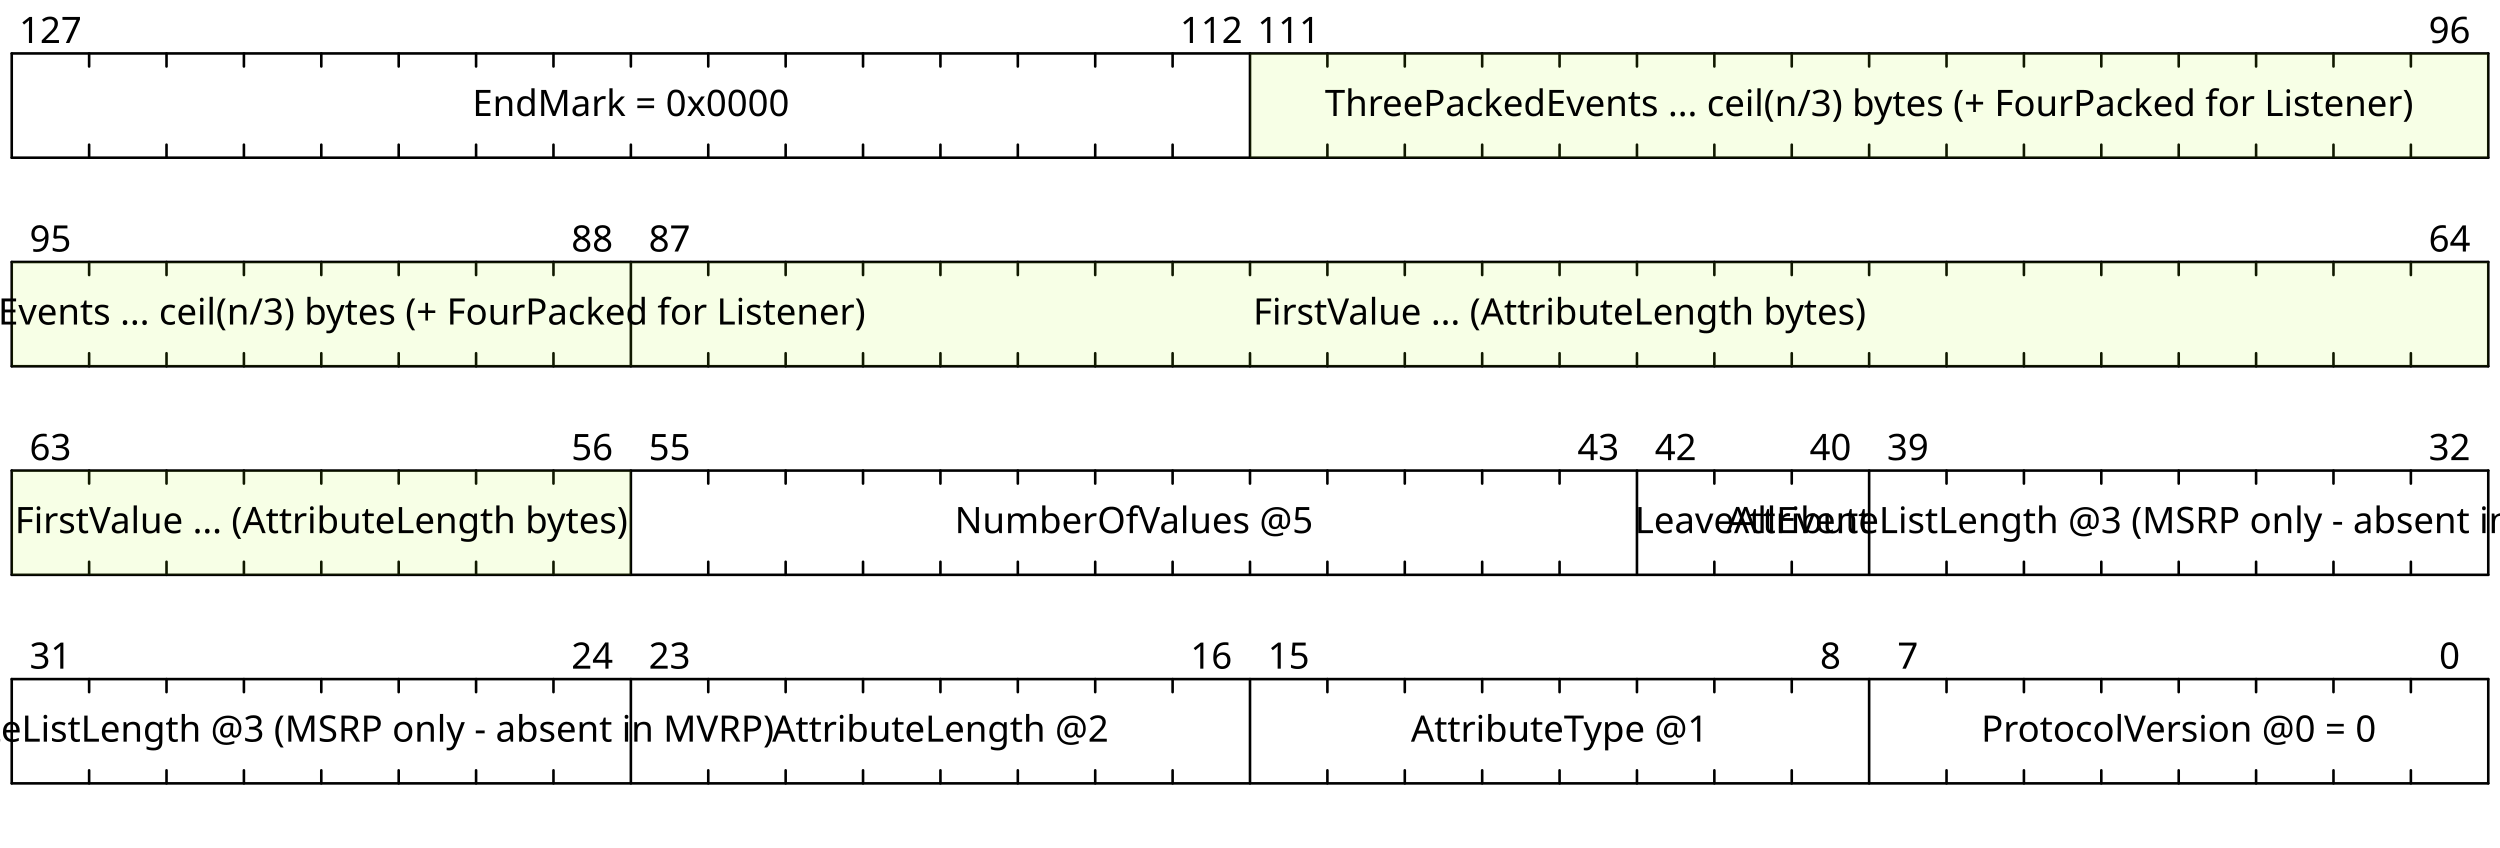
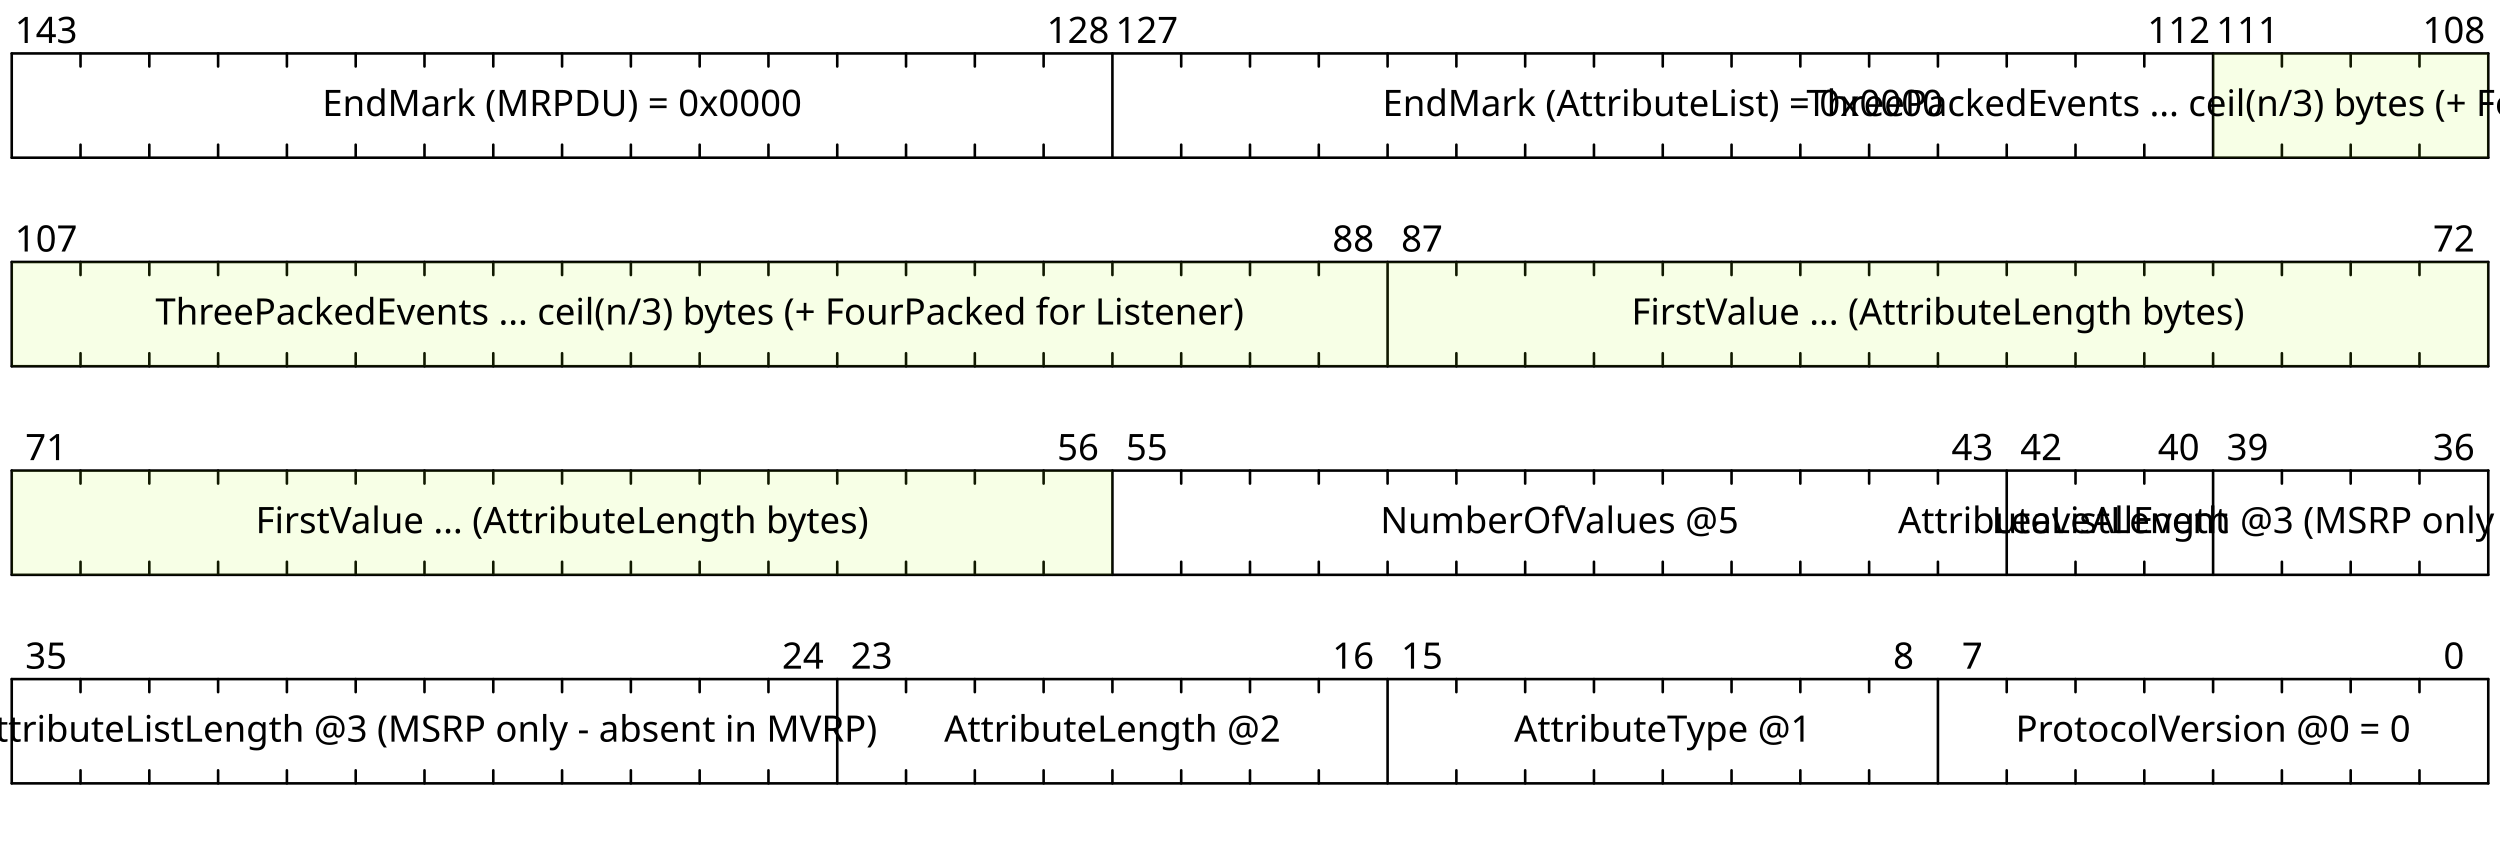
<svg xmlns="http://www.w3.org/2000/svg" baseProfile="full" class="WaveDrom" height="325" version="1.1" viewBox="0,0,959,325" width="959">
  <defs />
  <g font-family="sans-serif" font-size="14" font-weight="normal" text-anchor="middle" transform="translate(4.5,240.5)">
    <g stroke="black" stroke-linecap="round" stroke-width="1" transform="translate(0,20.0)">
      <line x1="0" x2="950" y1="0" y2="0" />
      <line x1="0" x2="0" y1="0" y2="40.0" />
      <line x1="0" x2="950" y1="40.0" y2="40.0" />
      <line x1="950.0" x2="950.0" y1="0" y2="40.0" />
-       <line x1="920.312" x2="920.312" y1="0" y2="5.0" />
-       <line x1="920.312" x2="920.312" y1="35.0" y2="40.0" />
-       <line x1="890.625" x2="890.625" y1="0" y2="5.0" />
-       <line x1="890.625" x2="890.625" y1="35.0" y2="40.0" />
-       <line x1="860.938" x2="860.938" y1="0" y2="5.0" />
-       <line x1="860.938" x2="860.938" y1="35.0" y2="40.0" />
-       <line x1="831.25" x2="831.25" y1="0" y2="5.0" />
-       <line x1="831.25" x2="831.25" y1="35.0" y2="40.0" />
-       <line x1="801.562" x2="801.562" y1="0" y2="5.0" />
-       <line x1="801.562" x2="801.562" y1="35.0" y2="40.0" />
-       <line x1="771.875" x2="771.875" y1="0" y2="5.0" />
-       <line x1="771.875" x2="771.875" y1="35.0" y2="40.0" />
-       <line x1="742.188" x2="742.188" y1="0" y2="5.0" />
-       <line x1="742.188" x2="742.188" y1="35.0" y2="40.0" />
-       <line x1="712.5" x2="712.5" y1="0" y2="40.0" />
-       <line x1="682.812" x2="682.812" y1="0" y2="5.0" />
-       <line x1="682.812" x2="682.812" y1="35.0" y2="40.0" />
-       <line x1="653.125" x2="653.125" y1="0" y2="5.0" />
-       <line x1="653.125" x2="653.125" y1="35.0" y2="40.0" />
-       <line x1="623.438" x2="623.438" y1="0" y2="5.0" />
-       <line x1="623.438" x2="623.438" y1="35.0" y2="40.0" />
-       <line x1="593.75" x2="593.75" y1="0" y2="5.0" />
-       <line x1="593.75" x2="593.75" y1="35.0" y2="40.0" />
-       <line x1="564.062" x2="564.062" y1="0" y2="5.0" />
-       <line x1="564.062" x2="564.062" y1="35.0" y2="40.0" />
-       <line x1="534.375" x2="534.375" y1="0" y2="5.0" />
-       <line x1="534.375" x2="534.375" y1="35.0" y2="40.0" />
-       <line x1="504.688" x2="504.688" y1="0" y2="5.0" />
-       <line x1="504.688" x2="504.688" y1="35.0" y2="40.0" />
-       <line x1="475.0" x2="475.0" y1="0" y2="40.0" />
-       <line x1="445.312" x2="445.312" y1="0" y2="5.0" />
-       <line x1="445.312" x2="445.312" y1="35.0" y2="40.0" />
-       <line x1="415.625" x2="415.625" y1="0" y2="5.0" />
-       <line x1="415.625" x2="415.625" y1="35.0" y2="40.0" />
-       <line x1="385.938" x2="385.938" y1="0" y2="5.0" />
-       <line x1="385.938" x2="385.938" y1="35.0" y2="40.0" />
-       <line x1="356.25" x2="356.25" y1="0" y2="5.0" />
-       <line x1="356.25" x2="356.25" y1="35.0" y2="40.0" />
-       <line x1="326.562" x2="326.562" y1="0" y2="5.0" />
-       <line x1="326.562" x2="326.562" y1="35.0" y2="40.0" />
-       <line x1="296.875" x2="296.875" y1="0" y2="5.0" />
-       <line x1="296.875" x2="296.875" y1="35.0" y2="40.0" />
-       <line x1="267.188" x2="267.188" y1="0" y2="5.0" />
-       <line x1="267.188" x2="267.188" y1="35.0" y2="40.0" />
-       <line x1="237.5" x2="237.5" y1="0" y2="40.0" />
-       <line x1="207.812" x2="207.812" y1="0" y2="5.0" />
-       <line x1="207.812" x2="207.812" y1="35.0" y2="40.0" />
-       <line x1="178.125" x2="178.125" y1="0" y2="5.0" />
-       <line x1="178.125" x2="178.125" y1="35.0" y2="40.0" />
-       <line x1="148.438" x2="148.438" y1="0" y2="5.0" />
-       <line x1="148.438" x2="148.438" y1="35.0" y2="40.0" />
-       <line x1="118.75" x2="118.75" y1="0" y2="5.0" />
-       <line x1="118.75" x2="118.75" y1="35.0" y2="40.0" />
-       <line x1="89.062" x2="89.062" y1="0" y2="5.0" />
-       <line x1="89.062" x2="89.062" y1="35.0" y2="40.0" />
-       <line x1="59.375" x2="59.375" y1="0" y2="5.0" />
-       <line x1="59.375" x2="59.375" y1="35.0" y2="40.0" />
-       <line x1="29.688" x2="29.688" y1="0" y2="5.0" />
-       <line x1="29.688" x2="29.688" y1="35.0" y2="40.0" />
+       <line x1="923.611" x2="923.611" y1="0" y2="5.0" />
+       <line x1="923.611" x2="923.611" y1="35.0" y2="40.0" />
+       <line x1="897.222" x2="897.222" y1="0" y2="5.0" />
+       <line x1="897.222" x2="897.222" y1="35.0" y2="40.0" />
+       <line x1="870.833" x2="870.833" y1="0" y2="5.0" />
+       <line x1="870.833" x2="870.833" y1="35.0" y2="40.0" />
+       <line x1="844.444" x2="844.444" y1="0" y2="5.0" />
+       <line x1="844.444" x2="844.444" y1="35.0" y2="40.0" />
+       <line x1="818.056" x2="818.056" y1="0" y2="5.0" />
+       <line x1="818.056" x2="818.056" y1="35.0" y2="40.0" />
+       <line x1="791.667" x2="791.667" y1="0" y2="5.0" />
+       <line x1="791.667" x2="791.667" y1="35.0" y2="40.0" />
+       <line x1="765.278" x2="765.278" y1="0" y2="5.0" />
+       <line x1="765.278" x2="765.278" y1="35.0" y2="40.0" />
+       <line x1="738.889" x2="738.889" y1="0" y2="40.0" />
+       <line x1="712.5" x2="712.5" y1="0" y2="5.0" />
+       <line x1="712.5" x2="712.5" y1="35.0" y2="40.0" />
+       <line x1="686.111" x2="686.111" y1="0" y2="5.0" />
+       <line x1="686.111" x2="686.111" y1="35.0" y2="40.0" />
+       <line x1="659.722" x2="659.722" y1="0" y2="5.0" />
+       <line x1="659.722" x2="659.722" y1="35.0" y2="40.0" />
+       <line x1="633.333" x2="633.333" y1="0" y2="5.0" />
+       <line x1="633.333" x2="633.333" y1="35.0" y2="40.0" />
+       <line x1="606.944" x2="606.944" y1="0" y2="5.0" />
+       <line x1="606.944" x2="606.944" y1="35.0" y2="40.0" />
+       <line x1="580.556" x2="580.556" y1="0" y2="5.0" />
+       <line x1="580.556" x2="580.556" y1="35.0" y2="40.0" />
+       <line x1="554.167" x2="554.167" y1="0" y2="5.0" />
+       <line x1="554.167" x2="554.167" y1="35.0" y2="40.0" />
+       <line x1="527.778" x2="527.778" y1="0" y2="40.0" />
+       <line x1="501.389" x2="501.389" y1="0" y2="5.0" />
+       <line x1="501.389" x2="501.389" y1="35.0" y2="40.0" />
+       <line x1="475.0" x2="475.0" y1="0" y2="5.0" />
+       <line x1="475.0" x2="475.0" y1="35.0" y2="40.0" />
+       <line x1="448.611" x2="448.611" y1="0" y2="5.0" />
+       <line x1="448.611" x2="448.611" y1="35.0" y2="40.0" />
+       <line x1="422.222" x2="422.222" y1="0" y2="5.0" />
+       <line x1="422.222" x2="422.222" y1="35.0" y2="40.0" />
+       <line x1="395.833" x2="395.833" y1="0" y2="5.0" />
+       <line x1="395.833" x2="395.833" y1="35.0" y2="40.0" />
+       <line x1="369.444" x2="369.444" y1="0" y2="5.0" />
+       <line x1="369.444" x2="369.444" y1="35.0" y2="40.0" />
+       <line x1="343.056" x2="343.056" y1="0" y2="5.0" />
+       <line x1="343.056" x2="343.056" y1="35.0" y2="40.0" />
+       <line x1="316.667" x2="316.667" y1="0" y2="40.0" />
+       <line x1="290.278" x2="290.278" y1="0" y2="5.0" />
+       <line x1="290.278" x2="290.278" y1="35.0" y2="40.0" />
+       <line x1="263.889" x2="263.889" y1="0" y2="5.0" />
+       <line x1="263.889" x2="263.889" y1="35.0" y2="40.0" />
+       <line x1="237.5" x2="237.5" y1="0" y2="5.0" />
+       <line x1="237.5" x2="237.5" y1="35.0" y2="40.0" />
+       <line x1="211.111" x2="211.111" y1="0" y2="5.0" />
+       <line x1="211.111" x2="211.111" y1="35.0" y2="40.0" />
+       <line x1="184.722" x2="184.722" y1="0" y2="5.0" />
+       <line x1="184.722" x2="184.722" y1="35.0" y2="40.0" />
+       <line x1="158.333" x2="158.333" y1="0" y2="5.0" />
+       <line x1="158.333" x2="158.333" y1="35.0" y2="40.0" />
+       <line x1="131.944" x2="131.944" y1="0" y2="5.0" />
+       <line x1="131.944" x2="131.944" y1="35.0" y2="40.0" />
+       <line x1="105.556" x2="105.556" y1="0" y2="5.0" />
+       <line x1="105.556" x2="105.556" y1="35.0" y2="40.0" />
+       <line x1="79.167" x2="79.167" y1="0" y2="5.0" />
+       <line x1="79.167" x2="79.167" y1="35.0" y2="40.0" />
+       <line x1="52.778" x2="52.778" y1="0" y2="5.0" />
+       <line x1="52.778" x2="52.778" y1="35.0" y2="40.0" />
+       <line x1="26.389" x2="26.389" y1="0" y2="5.0" />
+       <line x1="26.389" x2="26.389" y1="35.0" y2="40.0" />
    </g>
    <g text-anchor="middle">
      <g>
        <g transform="translate(0,20.0)" />
-         <g transform="translate(14.84375,16.0)">
-           <text x="920.312">
+         <g transform="translate(13.19444,16.0)">
+           <text x="923.611">
            <tspan>0</tspan>
          </text>
+           <text x="738.889">
+             <tspan>7</tspan>
+           </text>
          <text x="712.5">
-             <tspan>7</tspan>
-           </text>
-           <text x="682.812">
            <tspan>8</tspan>
          </text>
-           <text x="475.0">
+           <text x="527.778">
            <tspan>15</tspan>
          </text>
-           <text x="445.312">
+           <text x="501.389">
            <tspan>16</tspan>
          </text>
-           <text x="237.5">
+           <text x="316.667">
            <tspan>23</tspan>
          </text>
-           <text x="207.812">
+           <text x="290.278">
            <tspan>24</tspan>
          </text>
          <text x="0.0">
-             <tspan>31</tspan>
-           </text>
-         </g>
-         <g transform="translate(14.84375,44.0)">
-           <text x="816.406">
+             <tspan>35</tspan>
+           </text>
+         </g>
+         <g transform="translate(13.19444,44.0)">
+           <text x="831.25">
            <tspan>ProtocolVersion @0 = 0</tspan>
          </text>
-           <text x="578.906">
+           <text x="620.139">
            <tspan>AttributeType @1</tspan>
          </text>
-           <text x="341.406">
+           <text x="409.028">
            <tspan>AttributeLength @2</tspan>
          </text>
-           <text x="103.906">
+           <text x="145.139">
            <tspan>AttributeListLength @3 (MSRP only - absent in MVRP)</tspan>
          </text>
        </g>
-         <g transform="translate(14.84375,80)" />
+         <g transform="translate(13.19444,80)" />
      </g>
    </g>
  </g>
  <g font-family="sans-serif" font-size="14" font-weight="normal" text-anchor="middle" transform="translate(4.5,160.5)">
    <g stroke="black" stroke-linecap="round" stroke-width="1" transform="translate(0,20.0)">
      <line x1="0" x2="950" y1="0" y2="0" />
      <line x1="0" x2="0" y1="0" y2="40.0" />
      <line x1="0" x2="950" y1="40.0" y2="40.0" />
      <line x1="950.0" x2="950.0" y1="0" y2="40.0" />
-       <line x1="920.312" x2="920.312" y1="0" y2="5.0" />
-       <line x1="920.312" x2="920.312" y1="35.0" y2="40.0" />
-       <line x1="890.625" x2="890.625" y1="0" y2="5.0" />
-       <line x1="890.625" x2="890.625" y1="35.0" y2="40.0" />
-       <line x1="860.938" x2="860.938" y1="0" y2="5.0" />
-       <line x1="860.938" x2="860.938" y1="35.0" y2="40.0" />
-       <line x1="831.25" x2="831.25" y1="0" y2="5.0" />
-       <line x1="831.25" x2="831.25" y1="35.0" y2="40.0" />
-       <line x1="801.562" x2="801.562" y1="0" y2="5.0" />
-       <line x1="801.562" x2="801.562" y1="35.0" y2="40.0" />
-       <line x1="771.875" x2="771.875" y1="0" y2="5.0" />
-       <line x1="771.875" x2="771.875" y1="35.0" y2="40.0" />
-       <line x1="742.188" x2="742.188" y1="0" y2="5.0" />
-       <line x1="742.188" x2="742.188" y1="35.0" y2="40.0" />
-       <line x1="712.5" x2="712.5" y1="0" y2="40.0" />
-       <line x1="682.812" x2="682.812" y1="0" y2="5.0" />
-       <line x1="682.812" x2="682.812" y1="35.0" y2="40.0" />
-       <line x1="653.125" x2="653.125" y1="0" y2="5.0" />
-       <line x1="653.125" x2="653.125" y1="35.0" y2="40.0" />
-       <line x1="623.438" x2="623.438" y1="0" y2="40.0" />
-       <line x1="593.75" x2="593.75" y1="0" y2="5.0" />
-       <line x1="593.75" x2="593.75" y1="35.0" y2="40.0" />
-       <line x1="564.062" x2="564.062" y1="0" y2="5.0" />
-       <line x1="564.062" x2="564.062" y1="35.0" y2="40.0" />
-       <line x1="534.375" x2="534.375" y1="0" y2="5.0" />
-       <line x1="534.375" x2="534.375" y1="35.0" y2="40.0" />
-       <line x1="504.688" x2="504.688" y1="0" y2="5.0" />
-       <line x1="504.688" x2="504.688" y1="35.0" y2="40.0" />
+       <line x1="923.611" x2="923.611" y1="0" y2="5.0" />
+       <line x1="923.611" x2="923.611" y1="35.0" y2="40.0" />
+       <line x1="897.222" x2="897.222" y1="0" y2="5.0" />
+       <line x1="897.222" x2="897.222" y1="35.0" y2="40.0" />
+       <line x1="870.833" x2="870.833" y1="0" y2="5.0" />
+       <line x1="870.833" x2="870.833" y1="35.0" y2="40.0" />
+       <line x1="844.444" x2="844.444" y1="0" y2="40.0" />
+       <line x1="818.056" x2="818.056" y1="0" y2="5.0" />
+       <line x1="818.056" x2="818.056" y1="35.0" y2="40.0" />
+       <line x1="791.667" x2="791.667" y1="0" y2="5.0" />
+       <line x1="791.667" x2="791.667" y1="35.0" y2="40.0" />
+       <line x1="765.278" x2="765.278" y1="0" y2="40.0" />
+       <line x1="738.889" x2="738.889" y1="0" y2="5.0" />
+       <line x1="738.889" x2="738.889" y1="35.0" y2="40.0" />
+       <line x1="712.5" x2="712.5" y1="0" y2="5.0" />
+       <line x1="712.5" x2="712.5" y1="35.0" y2="40.0" />
+       <line x1="686.111" x2="686.111" y1="0" y2="5.0" />
+       <line x1="686.111" x2="686.111" y1="35.0" y2="40.0" />
+       <line x1="659.722" x2="659.722" y1="0" y2="5.0" />
+       <line x1="659.722" x2="659.722" y1="35.0" y2="40.0" />
+       <line x1="633.333" x2="633.333" y1="0" y2="5.0" />
+       <line x1="633.333" x2="633.333" y1="35.0" y2="40.0" />
+       <line x1="606.944" x2="606.944" y1="0" y2="5.0" />
+       <line x1="606.944" x2="606.944" y1="35.0" y2="40.0" />
+       <line x1="580.556" x2="580.556" y1="0" y2="5.0" />
+       <line x1="580.556" x2="580.556" y1="35.0" y2="40.0" />
+       <line x1="554.167" x2="554.167" y1="0" y2="5.0" />
+       <line x1="554.167" x2="554.167" y1="35.0" y2="40.0" />
+       <line x1="527.778" x2="527.778" y1="0" y2="5.0" />
+       <line x1="527.778" x2="527.778" y1="35.0" y2="40.0" />
+       <line x1="501.389" x2="501.389" y1="0" y2="5.0" />
+       <line x1="501.389" x2="501.389" y1="35.0" y2="40.0" />
      <line x1="475.0" x2="475.0" y1="0" y2="5.0" />
      <line x1="475.0" x2="475.0" y1="35.0" y2="40.0" />
-       <line x1="445.312" x2="445.312" y1="0" y2="5.0" />
-       <line x1="445.312" x2="445.312" y1="35.0" y2="40.0" />
-       <line x1="415.625" x2="415.625" y1="0" y2="5.0" />
-       <line x1="415.625" x2="415.625" y1="35.0" y2="40.0" />
-       <line x1="385.938" x2="385.938" y1="0" y2="5.0" />
-       <line x1="385.938" x2="385.938" y1="35.0" y2="40.0" />
-       <line x1="356.25" x2="356.25" y1="0" y2="5.0" />
-       <line x1="356.25" x2="356.25" y1="35.0" y2="40.0" />
-       <line x1="326.562" x2="326.562" y1="0" y2="5.0" />
-       <line x1="326.562" x2="326.562" y1="35.0" y2="40.0" />
-       <line x1="296.875" x2="296.875" y1="0" y2="5.0" />
-       <line x1="296.875" x2="296.875" y1="35.0" y2="40.0" />
-       <line x1="267.188" x2="267.188" y1="0" y2="5.0" />
-       <line x1="267.188" x2="267.188" y1="35.0" y2="40.0" />
-       <line x1="237.5" x2="237.5" y1="0" y2="40.0" />
-       <line x1="207.812" x2="207.812" y1="0" y2="5.0" />
-       <line x1="207.812" x2="207.812" y1="35.0" y2="40.0" />
-       <line x1="178.125" x2="178.125" y1="0" y2="5.0" />
-       <line x1="178.125" x2="178.125" y1="35.0" y2="40.0" />
-       <line x1="148.438" x2="148.438" y1="0" y2="5.0" />
-       <line x1="148.438" x2="148.438" y1="35.0" y2="40.0" />
-       <line x1="118.75" x2="118.75" y1="0" y2="5.0" />
-       <line x1="118.75" x2="118.75" y1="35.0" y2="40.0" />
-       <line x1="89.062" x2="89.062" y1="0" y2="5.0" />
-       <line x1="89.062" x2="89.062" y1="35.0" y2="40.0" />
-       <line x1="59.375" x2="59.375" y1="0" y2="5.0" />
-       <line x1="59.375" x2="59.375" y1="35.0" y2="40.0" />
-       <line x1="29.688" x2="29.688" y1="0" y2="5.0" />
-       <line x1="29.688" x2="29.688" y1="35.0" y2="40.0" />
+       <line x1="448.611" x2="448.611" y1="0" y2="5.0" />
+       <line x1="448.611" x2="448.611" y1="35.0" y2="40.0" />
+       <line x1="422.222" x2="422.222" y1="0" y2="40.0" />
+       <line x1="395.833" x2="395.833" y1="0" y2="5.0" />
+       <line x1="395.833" x2="395.833" y1="35.0" y2="40.0" />
+       <line x1="369.444" x2="369.444" y1="0" y2="5.0" />
+       <line x1="369.444" x2="369.444" y1="35.0" y2="40.0" />
+       <line x1="343.056" x2="343.056" y1="0" y2="5.0" />
+       <line x1="343.056" x2="343.056" y1="35.0" y2="40.0" />
+       <line x1="316.667" x2="316.667" y1="0" y2="5.0" />
+       <line x1="316.667" x2="316.667" y1="35.0" y2="40.0" />
+       <line x1="290.278" x2="290.278" y1="0" y2="5.0" />
+       <line x1="290.278" x2="290.278" y1="35.0" y2="40.0" />
+       <line x1="263.889" x2="263.889" y1="0" y2="5.0" />
+       <line x1="263.889" x2="263.889" y1="35.0" y2="40.0" />
+       <line x1="237.5" x2="237.5" y1="0" y2="5.0" />
+       <line x1="237.5" x2="237.5" y1="35.0" y2="40.0" />
+       <line x1="211.111" x2="211.111" y1="0" y2="5.0" />
+       <line x1="211.111" x2="211.111" y1="35.0" y2="40.0" />
+       <line x1="184.722" x2="184.722" y1="0" y2="5.0" />
+       <line x1="184.722" x2="184.722" y1="35.0" y2="40.0" />
+       <line x1="158.333" x2="158.333" y1="0" y2="5.0" />
+       <line x1="158.333" x2="158.333" y1="35.0" y2="40.0" />
+       <line x1="131.944" x2="131.944" y1="0" y2="5.0" />
+       <line x1="131.944" x2="131.944" y1="35.0" y2="40.0" />
+       <line x1="105.556" x2="105.556" y1="0" y2="5.0" />
+       <line x1="105.556" x2="105.556" y1="35.0" y2="40.0" />
+       <line x1="79.167" x2="79.167" y1="0" y2="5.0" />
+       <line x1="79.167" x2="79.167" y1="35.0" y2="40.0" />
+       <line x1="52.778" x2="52.778" y1="0" y2="5.0" />
+       <line x1="52.778" x2="52.778" y1="35.0" y2="40.0" />
+       <line x1="26.389" x2="26.389" y1="0" y2="5.0" />
+       <line x1="26.389" x2="26.389" y1="35.0" y2="40.0" />
    </g>
    <g text-anchor="middle">
      <g>
        <g transform="translate(0,20.0)">
-           <rect height="40.0" style="fill-opacity:0.1;fill:hsl(80,100%,50%)" width="237.5" x="0.0" y="0" />
-         </g>
-         <g transform="translate(14.84375,16.0)">
-           <text x="920.312">
-             <tspan>32</tspan>
-           </text>
-           <text x="712.5">
+           <rect height="40.0" style="fill-opacity:0.1;fill:hsl(80,100%,50%)" width="422.222" x="0.0" y="0" />
+         </g>
+         <g transform="translate(13.19444,16.0)">
+           <text x="923.611">
+             <tspan>36</tspan>
+           </text>
+           <text x="844.444">
            <tspan>39</tspan>
          </text>
-           <text x="682.812">
+           <text x="818.056">
            <tspan>40</tspan>
          </text>
-           <text x="623.438">
+           <text x="765.278">
            <tspan>42</tspan>
          </text>
-           <text x="593.75">
+           <text x="738.889">
            <tspan>43</tspan>
          </text>
-           <text x="237.5">
+           <text x="422.222">
            <tspan>55</tspan>
          </text>
-           <text x="207.812">
+           <text x="395.833">
            <tspan>56</tspan>
          </text>
          <text x="0.0">
-             <tspan>63</tspan>
-           </text>
-         </g>
-         <g transform="translate(14.84375,44.0)">
-           <text x="816.406">
+             <tspan>71</tspan>
+           </text>
+         </g>
+         <g transform="translate(13.19444,44.0)">
+           <text x="884.028">
            <tspan>AttributeListLength @3 (MSRP only - absent in MVRP)</tspan>
          </text>
-           <text x="653.125">
+           <text x="791.667">
            <tspan>LeaveAllEvent</tspan>
          </text>
-           <text x="415.625">
+           <text x="580.556">
            <tspan>NumberOfValues @5</tspan>
          </text>
-           <text x="103.906">
+           <text x="197.917">
            <tspan>FirstValue ... (AttributeLength bytes)</tspan>
          </text>
        </g>
-         <g transform="translate(14.84375,80)" />
+         <g transform="translate(13.19444,80)" />
      </g>
    </g>
  </g>
  <g font-family="sans-serif" font-size="14" font-weight="normal" text-anchor="middle" transform="translate(4.5,80.5)">
    <g stroke="black" stroke-linecap="round" stroke-width="1" transform="translate(0,20.0)">
      <line x1="0" x2="950" y1="0" y2="0" />
      <line x1="0" x2="0" y1="0" y2="40.0" />
      <line x1="0" x2="950" y1="40.0" y2="40.0" />
      <line x1="950.0" x2="950.0" y1="0" y2="40.0" />
-       <line x1="920.312" x2="920.312" y1="0" y2="5.0" />
-       <line x1="920.312" x2="920.312" y1="35.0" y2="40.0" />
-       <line x1="890.625" x2="890.625" y1="0" y2="5.0" />
-       <line x1="890.625" x2="890.625" y1="35.0" y2="40.0" />
-       <line x1="860.938" x2="860.938" y1="0" y2="5.0" />
-       <line x1="860.938" x2="860.938" y1="35.0" y2="40.0" />
-       <line x1="831.25" x2="831.25" y1="0" y2="5.0" />
-       <line x1="831.25" x2="831.25" y1="35.0" y2="40.0" />
-       <line x1="801.562" x2="801.562" y1="0" y2="5.0" />
-       <line x1="801.562" x2="801.562" y1="35.0" y2="40.0" />
-       <line x1="771.875" x2="771.875" y1="0" y2="5.0" />
-       <line x1="771.875" x2="771.875" y1="35.0" y2="40.0" />
-       <line x1="742.188" x2="742.188" y1="0" y2="5.0" />
-       <line x1="742.188" x2="742.188" y1="35.0" y2="40.0" />
+       <line x1="923.611" x2="923.611" y1="0" y2="5.0" />
+       <line x1="923.611" x2="923.611" y1="35.0" y2="40.0" />
+       <line x1="897.222" x2="897.222" y1="0" y2="5.0" />
+       <line x1="897.222" x2="897.222" y1="35.0" y2="40.0" />
+       <line x1="870.833" x2="870.833" y1="0" y2="5.0" />
+       <line x1="870.833" x2="870.833" y1="35.0" y2="40.0" />
+       <line x1="844.444" x2="844.444" y1="0" y2="5.0" />
+       <line x1="844.444" x2="844.444" y1="35.0" y2="40.0" />
+       <line x1="818.056" x2="818.056" y1="0" y2="5.0" />
+       <line x1="818.056" x2="818.056" y1="35.0" y2="40.0" />
+       <line x1="791.667" x2="791.667" y1="0" y2="5.0" />
+       <line x1="791.667" x2="791.667" y1="35.0" y2="40.0" />
+       <line x1="765.278" x2="765.278" y1="0" y2="5.0" />
+       <line x1="765.278" x2="765.278" y1="35.0" y2="40.0" />
+       <line x1="738.889" x2="738.889" y1="0" y2="5.0" />
+       <line x1="738.889" x2="738.889" y1="35.0" y2="40.0" />
      <line x1="712.5" x2="712.5" y1="0" y2="5.0" />
      <line x1="712.5" x2="712.5" y1="35.0" y2="40.0" />
-       <line x1="682.812" x2="682.812" y1="0" y2="5.0" />
-       <line x1="682.812" x2="682.812" y1="35.0" y2="40.0" />
-       <line x1="653.125" x2="653.125" y1="0" y2="5.0" />
-       <line x1="653.125" x2="653.125" y1="35.0" y2="40.0" />
-       <line x1="623.438" x2="623.438" y1="0" y2="5.0" />
-       <line x1="623.438" x2="623.438" y1="35.0" y2="40.0" />
-       <line x1="593.75" x2="593.75" y1="0" y2="5.0" />
-       <line x1="593.75" x2="593.75" y1="35.0" y2="40.0" />
-       <line x1="564.062" x2="564.062" y1="0" y2="5.0" />
-       <line x1="564.062" x2="564.062" y1="35.0" y2="40.0" />
-       <line x1="534.375" x2="534.375" y1="0" y2="5.0" />
-       <line x1="534.375" x2="534.375" y1="35.0" y2="40.0" />
-       <line x1="504.688" x2="504.688" y1="0" y2="5.0" />
-       <line x1="504.688" x2="504.688" y1="35.0" y2="40.0" />
+       <line x1="686.111" x2="686.111" y1="0" y2="5.0" />
+       <line x1="686.111" x2="686.111" y1="35.0" y2="40.0" />
+       <line x1="659.722" x2="659.722" y1="0" y2="5.0" />
+       <line x1="659.722" x2="659.722" y1="35.0" y2="40.0" />
+       <line x1="633.333" x2="633.333" y1="0" y2="5.0" />
+       <line x1="633.333" x2="633.333" y1="35.0" y2="40.0" />
+       <line x1="606.944" x2="606.944" y1="0" y2="5.0" />
+       <line x1="606.944" x2="606.944" y1="35.0" y2="40.0" />
+       <line x1="580.556" x2="580.556" y1="0" y2="5.0" />
+       <line x1="580.556" x2="580.556" y1="35.0" y2="40.0" />
+       <line x1="554.167" x2="554.167" y1="0" y2="5.0" />
+       <line x1="554.167" x2="554.167" y1="35.0" y2="40.0" />
+       <line x1="527.778" x2="527.778" y1="0" y2="40.0" />
+       <line x1="501.389" x2="501.389" y1="0" y2="5.0" />
+       <line x1="501.389" x2="501.389" y1="35.0" y2="40.0" />
      <line x1="475.0" x2="475.0" y1="0" y2="5.0" />
      <line x1="475.0" x2="475.0" y1="35.0" y2="40.0" />
-       <line x1="445.312" x2="445.312" y1="0" y2="5.0" />
-       <line x1="445.312" x2="445.312" y1="35.0" y2="40.0" />
-       <line x1="415.625" x2="415.625" y1="0" y2="5.0" />
-       <line x1="415.625" x2="415.625" y1="35.0" y2="40.0" />
-       <line x1="385.938" x2="385.938" y1="0" y2="5.0" />
-       <line x1="385.938" x2="385.938" y1="35.0" y2="40.0" />
-       <line x1="356.25" x2="356.25" y1="0" y2="5.0" />
-       <line x1="356.25" x2="356.25" y1="35.0" y2="40.0" />
-       <line x1="326.562" x2="326.562" y1="0" y2="5.0" />
-       <line x1="326.562" x2="326.562" y1="35.0" y2="40.0" />
-       <line x1="296.875" x2="296.875" y1="0" y2="5.0" />
-       <line x1="296.875" x2="296.875" y1="35.0" y2="40.0" />
-       <line x1="267.188" x2="267.188" y1="0" y2="5.0" />
-       <line x1="267.188" x2="267.188" y1="35.0" y2="40.0" />
-       <line x1="237.5" x2="237.5" y1="0" y2="40.0" />
-       <line x1="207.812" x2="207.812" y1="0" y2="5.0" />
-       <line x1="207.812" x2="207.812" y1="35.0" y2="40.0" />
-       <line x1="178.125" x2="178.125" y1="0" y2="5.0" />
-       <line x1="178.125" x2="178.125" y1="35.0" y2="40.0" />
-       <line x1="148.438" x2="148.438" y1="0" y2="5.0" />
-       <line x1="148.438" x2="148.438" y1="35.0" y2="40.0" />
-       <line x1="118.75" x2="118.75" y1="0" y2="5.0" />
-       <line x1="118.75" x2="118.75" y1="35.0" y2="40.0" />
-       <line x1="89.062" x2="89.062" y1="0" y2="5.0" />
-       <line x1="89.062" x2="89.062" y1="35.0" y2="40.0" />
-       <line x1="59.375" x2="59.375" y1="0" y2="5.0" />
-       <line x1="59.375" x2="59.375" y1="35.0" y2="40.0" />
-       <line x1="29.688" x2="29.688" y1="0" y2="5.0" />
-       <line x1="29.688" x2="29.688" y1="35.0" y2="40.0" />
+       <line x1="448.611" x2="448.611" y1="0" y2="5.0" />
+       <line x1="448.611" x2="448.611" y1="35.0" y2="40.0" />
+       <line x1="422.222" x2="422.222" y1="0" y2="5.0" />
+       <line x1="422.222" x2="422.222" y1="35.0" y2="40.0" />
+       <line x1="395.833" x2="395.833" y1="0" y2="5.0" />
+       <line x1="395.833" x2="395.833" y1="35.0" y2="40.0" />
+       <line x1="369.444" x2="369.444" y1="0" y2="5.0" />
+       <line x1="369.444" x2="369.444" y1="35.0" y2="40.0" />
+       <line x1="343.056" x2="343.056" y1="0" y2="5.0" />
+       <line x1="343.056" x2="343.056" y1="35.0" y2="40.0" />
+       <line x1="316.667" x2="316.667" y1="0" y2="5.0" />
+       <line x1="316.667" x2="316.667" y1="35.0" y2="40.0" />
+       <line x1="290.278" x2="290.278" y1="0" y2="5.0" />
+       <line x1="290.278" x2="290.278" y1="35.0" y2="40.0" />
+       <line x1="263.889" x2="263.889" y1="0" y2="5.0" />
+       <line x1="263.889" x2="263.889" y1="35.0" y2="40.0" />
+       <line x1="237.5" x2="237.5" y1="0" y2="5.0" />
+       <line x1="237.5" x2="237.5" y1="35.0" y2="40.0" />
+       <line x1="211.111" x2="211.111" y1="0" y2="5.0" />
+       <line x1="211.111" x2="211.111" y1="35.0" y2="40.0" />
+       <line x1="184.722" x2="184.722" y1="0" y2="5.0" />
+       <line x1="184.722" x2="184.722" y1="35.0" y2="40.0" />
+       <line x1="158.333" x2="158.333" y1="0" y2="5.0" />
+       <line x1="158.333" x2="158.333" y1="35.0" y2="40.0" />
+       <line x1="131.944" x2="131.944" y1="0" y2="5.0" />
+       <line x1="131.944" x2="131.944" y1="35.0" y2="40.0" />
+       <line x1="105.556" x2="105.556" y1="0" y2="5.0" />
+       <line x1="105.556" x2="105.556" y1="35.0" y2="40.0" />
+       <line x1="79.167" x2="79.167" y1="0" y2="5.0" />
+       <line x1="79.167" x2="79.167" y1="35.0" y2="40.0" />
+       <line x1="52.778" x2="52.778" y1="0" y2="5.0" />
+       <line x1="52.778" x2="52.778" y1="35.0" y2="40.0" />
+       <line x1="26.389" x2="26.389" y1="0" y2="5.0" />
+       <line x1="26.389" x2="26.389" y1="35.0" y2="40.0" />
    </g>
    <g text-anchor="middle">
      <g>
        <g transform="translate(0,20.0)">
-           <rect height="40.0" style="fill-opacity:0.1;fill:hsl(80,100%,50%)" width="712.5" x="237.5" y="0" />
-           <rect height="40.0" style="fill-opacity:0.1;fill:hsl(80,100%,50%)" width="237.5" x="0.0" y="0" />
-         </g>
-         <g transform="translate(14.84375,16.0)">
-           <text x="920.312">
-             <tspan>64</tspan>
-           </text>
-           <text x="237.5">
+           <rect height="40.0" style="fill-opacity:0.1;fill:hsl(80,100%,50%)" width="422.222" x="527.778" y="0" />
+           <rect height="40.0" style="fill-opacity:0.1;fill:hsl(80,100%,50%)" width="527.778" x="0.0" y="0" />
+         </g>
+         <g transform="translate(13.19444,16.0)">
+           <text x="923.611">
+             <tspan>72</tspan>
+           </text>
+           <text x="527.778">
            <tspan>87</tspan>
          </text>
-           <text x="207.812">
+           <text x="501.389">
            <tspan>88</tspan>
          </text>
          <text x="0.0">
-             <tspan>95</tspan>
-           </text>
-         </g>
-         <g transform="translate(14.84375,44.0)">
-           <text x="578.906">
+             <tspan>107</tspan>
+           </text>
+         </g>
+         <g transform="translate(13.19444,44.0)">
+           <text x="725.694">
            <tspan>FirstValue ... (AttributeLength bytes)</tspan>
          </text>
-           <text x="103.906">
+           <text x="250.694">
            <tspan>ThreePackedEvents ... ceil(n/3) bytes (+ FourPacked for Listener)</tspan>
          </text>
        </g>
-         <g transform="translate(14.84375,80)" />
+         <g transform="translate(13.19444,80)" />
      </g>
    </g>
  </g>
  <g font-family="sans-serif" font-size="14" font-weight="normal" text-anchor="middle" transform="translate(4.5,0.5)">
    <g stroke="black" stroke-linecap="round" stroke-width="1" transform="translate(0,20.0)">
      <line x1="0" x2="950" y1="0" y2="0" />
      <line x1="0" x2="0" y1="0" y2="40.0" />
      <line x1="0" x2="950" y1="40.0" y2="40.0" />
      <line x1="950.0" x2="950.0" y1="0" y2="40.0" />
-       <line x1="920.312" x2="920.312" y1="0" y2="5.0" />
-       <line x1="920.312" x2="920.312" y1="35.0" y2="40.0" />
-       <line x1="890.625" x2="890.625" y1="0" y2="5.0" />
-       <line x1="890.625" x2="890.625" y1="35.0" y2="40.0" />
-       <line x1="860.938" x2="860.938" y1="0" y2="5.0" />
-       <line x1="860.938" x2="860.938" y1="35.0" y2="40.0" />
-       <line x1="831.25" x2="831.25" y1="0" y2="5.0" />
-       <line x1="831.25" x2="831.25" y1="35.0" y2="40.0" />
-       <line x1="801.562" x2="801.562" y1="0" y2="5.0" />
-       <line x1="801.562" x2="801.562" y1="35.0" y2="40.0" />
-       <line x1="771.875" x2="771.875" y1="0" y2="5.0" />
-       <line x1="771.875" x2="771.875" y1="35.0" y2="40.0" />
-       <line x1="742.188" x2="742.188" y1="0" y2="5.0" />
-       <line x1="742.188" x2="742.188" y1="35.0" y2="40.0" />
+       <line x1="923.611" x2="923.611" y1="0" y2="5.0" />
+       <line x1="923.611" x2="923.611" y1="35.0" y2="40.0" />
+       <line x1="897.222" x2="897.222" y1="0" y2="5.0" />
+       <line x1="897.222" x2="897.222" y1="35.0" y2="40.0" />
+       <line x1="870.833" x2="870.833" y1="0" y2="5.0" />
+       <line x1="870.833" x2="870.833" y1="35.0" y2="40.0" />
+       <line x1="844.444" x2="844.444" y1="0" y2="40.0" />
+       <line x1="818.056" x2="818.056" y1="0" y2="5.0" />
+       <line x1="818.056" x2="818.056" y1="35.0" y2="40.0" />
+       <line x1="791.667" x2="791.667" y1="0" y2="5.0" />
+       <line x1="791.667" x2="791.667" y1="35.0" y2="40.0" />
+       <line x1="765.278" x2="765.278" y1="0" y2="5.0" />
+       <line x1="765.278" x2="765.278" y1="35.0" y2="40.0" />
+       <line x1="738.889" x2="738.889" y1="0" y2="5.0" />
+       <line x1="738.889" x2="738.889" y1="35.0" y2="40.0" />
      <line x1="712.5" x2="712.5" y1="0" y2="5.0" />
      <line x1="712.5" x2="712.5" y1="35.0" y2="40.0" />
-       <line x1="682.812" x2="682.812" y1="0" y2="5.0" />
-       <line x1="682.812" x2="682.812" y1="35.0" y2="40.0" />
-       <line x1="653.125" x2="653.125" y1="0" y2="5.0" />
-       <line x1="653.125" x2="653.125" y1="35.0" y2="40.0" />
-       <line x1="623.438" x2="623.438" y1="0" y2="5.0" />
-       <line x1="623.438" x2="623.438" y1="35.0" y2="40.0" />
-       <line x1="593.75" x2="593.75" y1="0" y2="5.0" />
-       <line x1="593.75" x2="593.75" y1="35.0" y2="40.0" />
-       <line x1="564.062" x2="564.062" y1="0" y2="5.0" />
-       <line x1="564.062" x2="564.062" y1="35.0" y2="40.0" />
-       <line x1="534.375" x2="534.375" y1="0" y2="5.0" />
-       <line x1="534.375" x2="534.375" y1="35.0" y2="40.0" />
-       <line x1="504.688" x2="504.688" y1="0" y2="5.0" />
-       <line x1="504.688" x2="504.688" y1="35.0" y2="40.0" />
-       <line x1="475.0" x2="475.0" y1="0" y2="40.0" />
-       <line x1="445.312" x2="445.312" y1="0" y2="5.0" />
-       <line x1="445.312" x2="445.312" y1="35.0" y2="40.0" />
-       <line x1="415.625" x2="415.625" y1="0" y2="5.0" />
-       <line x1="415.625" x2="415.625" y1="35.0" y2="40.0" />
-       <line x1="385.938" x2="385.938" y1="0" y2="5.0" />
-       <line x1="385.938" x2="385.938" y1="35.0" y2="40.0" />
-       <line x1="356.25" x2="356.25" y1="0" y2="5.0" />
-       <line x1="356.25" x2="356.25" y1="35.0" y2="40.0" />
-       <line x1="326.562" x2="326.562" y1="0" y2="5.0" />
-       <line x1="326.562" x2="326.562" y1="35.0" y2="40.0" />
-       <line x1="296.875" x2="296.875" y1="0" y2="5.0" />
-       <line x1="296.875" x2="296.875" y1="35.0" y2="40.0" />
-       <line x1="267.188" x2="267.188" y1="0" y2="5.0" />
-       <line x1="267.188" x2="267.188" y1="35.0" y2="40.0" />
+       <line x1="686.111" x2="686.111" y1="0" y2="5.0" />
+       <line x1="686.111" x2="686.111" y1="35.0" y2="40.0" />
+       <line x1="659.722" x2="659.722" y1="0" y2="5.0" />
+       <line x1="659.722" x2="659.722" y1="35.0" y2="40.0" />
+       <line x1="633.333" x2="633.333" y1="0" y2="5.0" />
+       <line x1="633.333" x2="633.333" y1="35.0" y2="40.0" />
+       <line x1="606.944" x2="606.944" y1="0" y2="5.0" />
+       <line x1="606.944" x2="606.944" y1="35.0" y2="40.0" />
+       <line x1="580.556" x2="580.556" y1="0" y2="5.0" />
+       <line x1="580.556" x2="580.556" y1="35.0" y2="40.0" />
+       <line x1="554.167" x2="554.167" y1="0" y2="5.0" />
+       <line x1="554.167" x2="554.167" y1="35.0" y2="40.0" />
+       <line x1="527.778" x2="527.778" y1="0" y2="5.0" />
+       <line x1="527.778" x2="527.778" y1="35.0" y2="40.0" />
+       <line x1="501.389" x2="501.389" y1="0" y2="5.0" />
+       <line x1="501.389" x2="501.389" y1="35.0" y2="40.0" />
+       <line x1="475.0" x2="475.0" y1="0" y2="5.0" />
+       <line x1="475.0" x2="475.0" y1="35.0" y2="40.0" />
+       <line x1="448.611" x2="448.611" y1="0" y2="5.0" />
+       <line x1="448.611" x2="448.611" y1="35.0" y2="40.0" />
+       <line x1="422.222" x2="422.222" y1="0" y2="40.0" />
+       <line x1="395.833" x2="395.833" y1="0" y2="5.0" />
+       <line x1="395.833" x2="395.833" y1="35.0" y2="40.0" />
+       <line x1="369.444" x2="369.444" y1="0" y2="5.0" />
+       <line x1="369.444" x2="369.444" y1="35.0" y2="40.0" />
+       <line x1="343.056" x2="343.056" y1="0" y2="5.0" />
+       <line x1="343.056" x2="343.056" y1="35.0" y2="40.0" />
+       <line x1="316.667" x2="316.667" y1="0" y2="5.0" />
+       <line x1="316.667" x2="316.667" y1="35.0" y2="40.0" />
+       <line x1="290.278" x2="290.278" y1="0" y2="5.0" />
+       <line x1="290.278" x2="290.278" y1="35.0" y2="40.0" />
+       <line x1="263.889" x2="263.889" y1="0" y2="5.0" />
+       <line x1="263.889" x2="263.889" y1="35.0" y2="40.0" />
      <line x1="237.5" x2="237.5" y1="0" y2="5.0" />
      <line x1="237.5" x2="237.5" y1="35.0" y2="40.0" />
-       <line x1="207.812" x2="207.812" y1="0" y2="5.0" />
-       <line x1="207.812" x2="207.812" y1="35.0" y2="40.0" />
-       <line x1="178.125" x2="178.125" y1="0" y2="5.0" />
-       <line x1="178.125" x2="178.125" y1="35.0" y2="40.0" />
-       <line x1="148.438" x2="148.438" y1="0" y2="5.0" />
-       <line x1="148.438" x2="148.438" y1="35.0" y2="40.0" />
-       <line x1="118.75" x2="118.75" y1="0" y2="5.0" />
-       <line x1="118.75" x2="118.75" y1="35.0" y2="40.0" />
-       <line x1="89.062" x2="89.062" y1="0" y2="5.0" />
-       <line x1="89.062" x2="89.062" y1="35.0" y2="40.0" />
-       <line x1="59.375" x2="59.375" y1="0" y2="5.0" />
-       <line x1="59.375" x2="59.375" y1="35.0" y2="40.0" />
-       <line x1="29.688" x2="29.688" y1="0" y2="5.0" />
-       <line x1="29.688" x2="29.688" y1="35.0" y2="40.0" />
+       <line x1="211.111" x2="211.111" y1="0" y2="5.0" />
+       <line x1="211.111" x2="211.111" y1="35.0" y2="40.0" />
+       <line x1="184.722" x2="184.722" y1="0" y2="5.0" />
+       <line x1="184.722" x2="184.722" y1="35.0" y2="40.0" />
+       <line x1="158.333" x2="158.333" y1="0" y2="5.0" />
+       <line x1="158.333" x2="158.333" y1="35.0" y2="40.0" />
+       <line x1="131.944" x2="131.944" y1="0" y2="5.0" />
+       <line x1="131.944" x2="131.944" y1="35.0" y2="40.0" />
+       <line x1="105.556" x2="105.556" y1="0" y2="5.0" />
+       <line x1="105.556" x2="105.556" y1="35.0" y2="40.0" />
+       <line x1="79.167" x2="79.167" y1="0" y2="5.0" />
+       <line x1="79.167" x2="79.167" y1="35.0" y2="40.0" />
+       <line x1="52.778" x2="52.778" y1="0" y2="5.0" />
+       <line x1="52.778" x2="52.778" y1="35.0" y2="40.0" />
+       <line x1="26.389" x2="26.389" y1="0" y2="5.0" />
+       <line x1="26.389" x2="26.389" y1="35.0" y2="40.0" />
    </g>
    <g text-anchor="middle">
      <g>
        <g transform="translate(0,20.0)">
-           <rect height="40.0" style="fill-opacity:0.1;fill:hsl(80,100%,50%)" width="475.0" x="475.0" y="0" />
-         </g>
-         <g transform="translate(14.84375,16.0)">
-           <text x="920.312">
-             <tspan>96</tspan>
-           </text>
-           <text x="475.0">
+           <rect height="40.0" style="fill-opacity:0.1;fill:hsl(80,100%,50%)" width="105.556" x="844.444" y="0" />
+         </g>
+         <g transform="translate(13.19444,16.0)">
+           <text x="923.611">
+             <tspan>108</tspan>
+           </text>
+           <text x="844.444">
            <tspan>111</tspan>
          </text>
-           <text x="445.312">
+           <text x="818.056">
            <tspan>112</tspan>
          </text>
+           <text x="422.222">
+             <tspan>127</tspan>
+           </text>
+           <text x="395.833">
+             <tspan>128</tspan>
+           </text>
          <text x="0.0">
-             <tspan>127</tspan>
-           </text>
-         </g>
-         <g transform="translate(14.84375,44.0)">
-           <text x="697.656">
+             <tspan>143</tspan>
+           </text>
+         </g>
+         <g transform="translate(13.19444,44.0)">
+           <text x="884.028">
            <tspan>ThreePackedEvents ... ceil(n/3) bytes (+ FourPacked for Listener)</tspan>
          </text>
-           <text x="222.656">
-             <tspan>EndMark = 0x0000</tspan>
-           </text>
-         </g>
-         <g transform="translate(14.84375,80)" />
+           <text x="620.139">
+             <tspan>EndMark (AttributeList) = 0x0000</tspan>
+           </text>
+           <text x="197.917">
+             <tspan>EndMark (MRPDU) = 0x0000</tspan>
+           </text>
+         </g>
+         <g transform="translate(13.19444,80)" />
      </g>
    </g>
  </g>
</svg>
